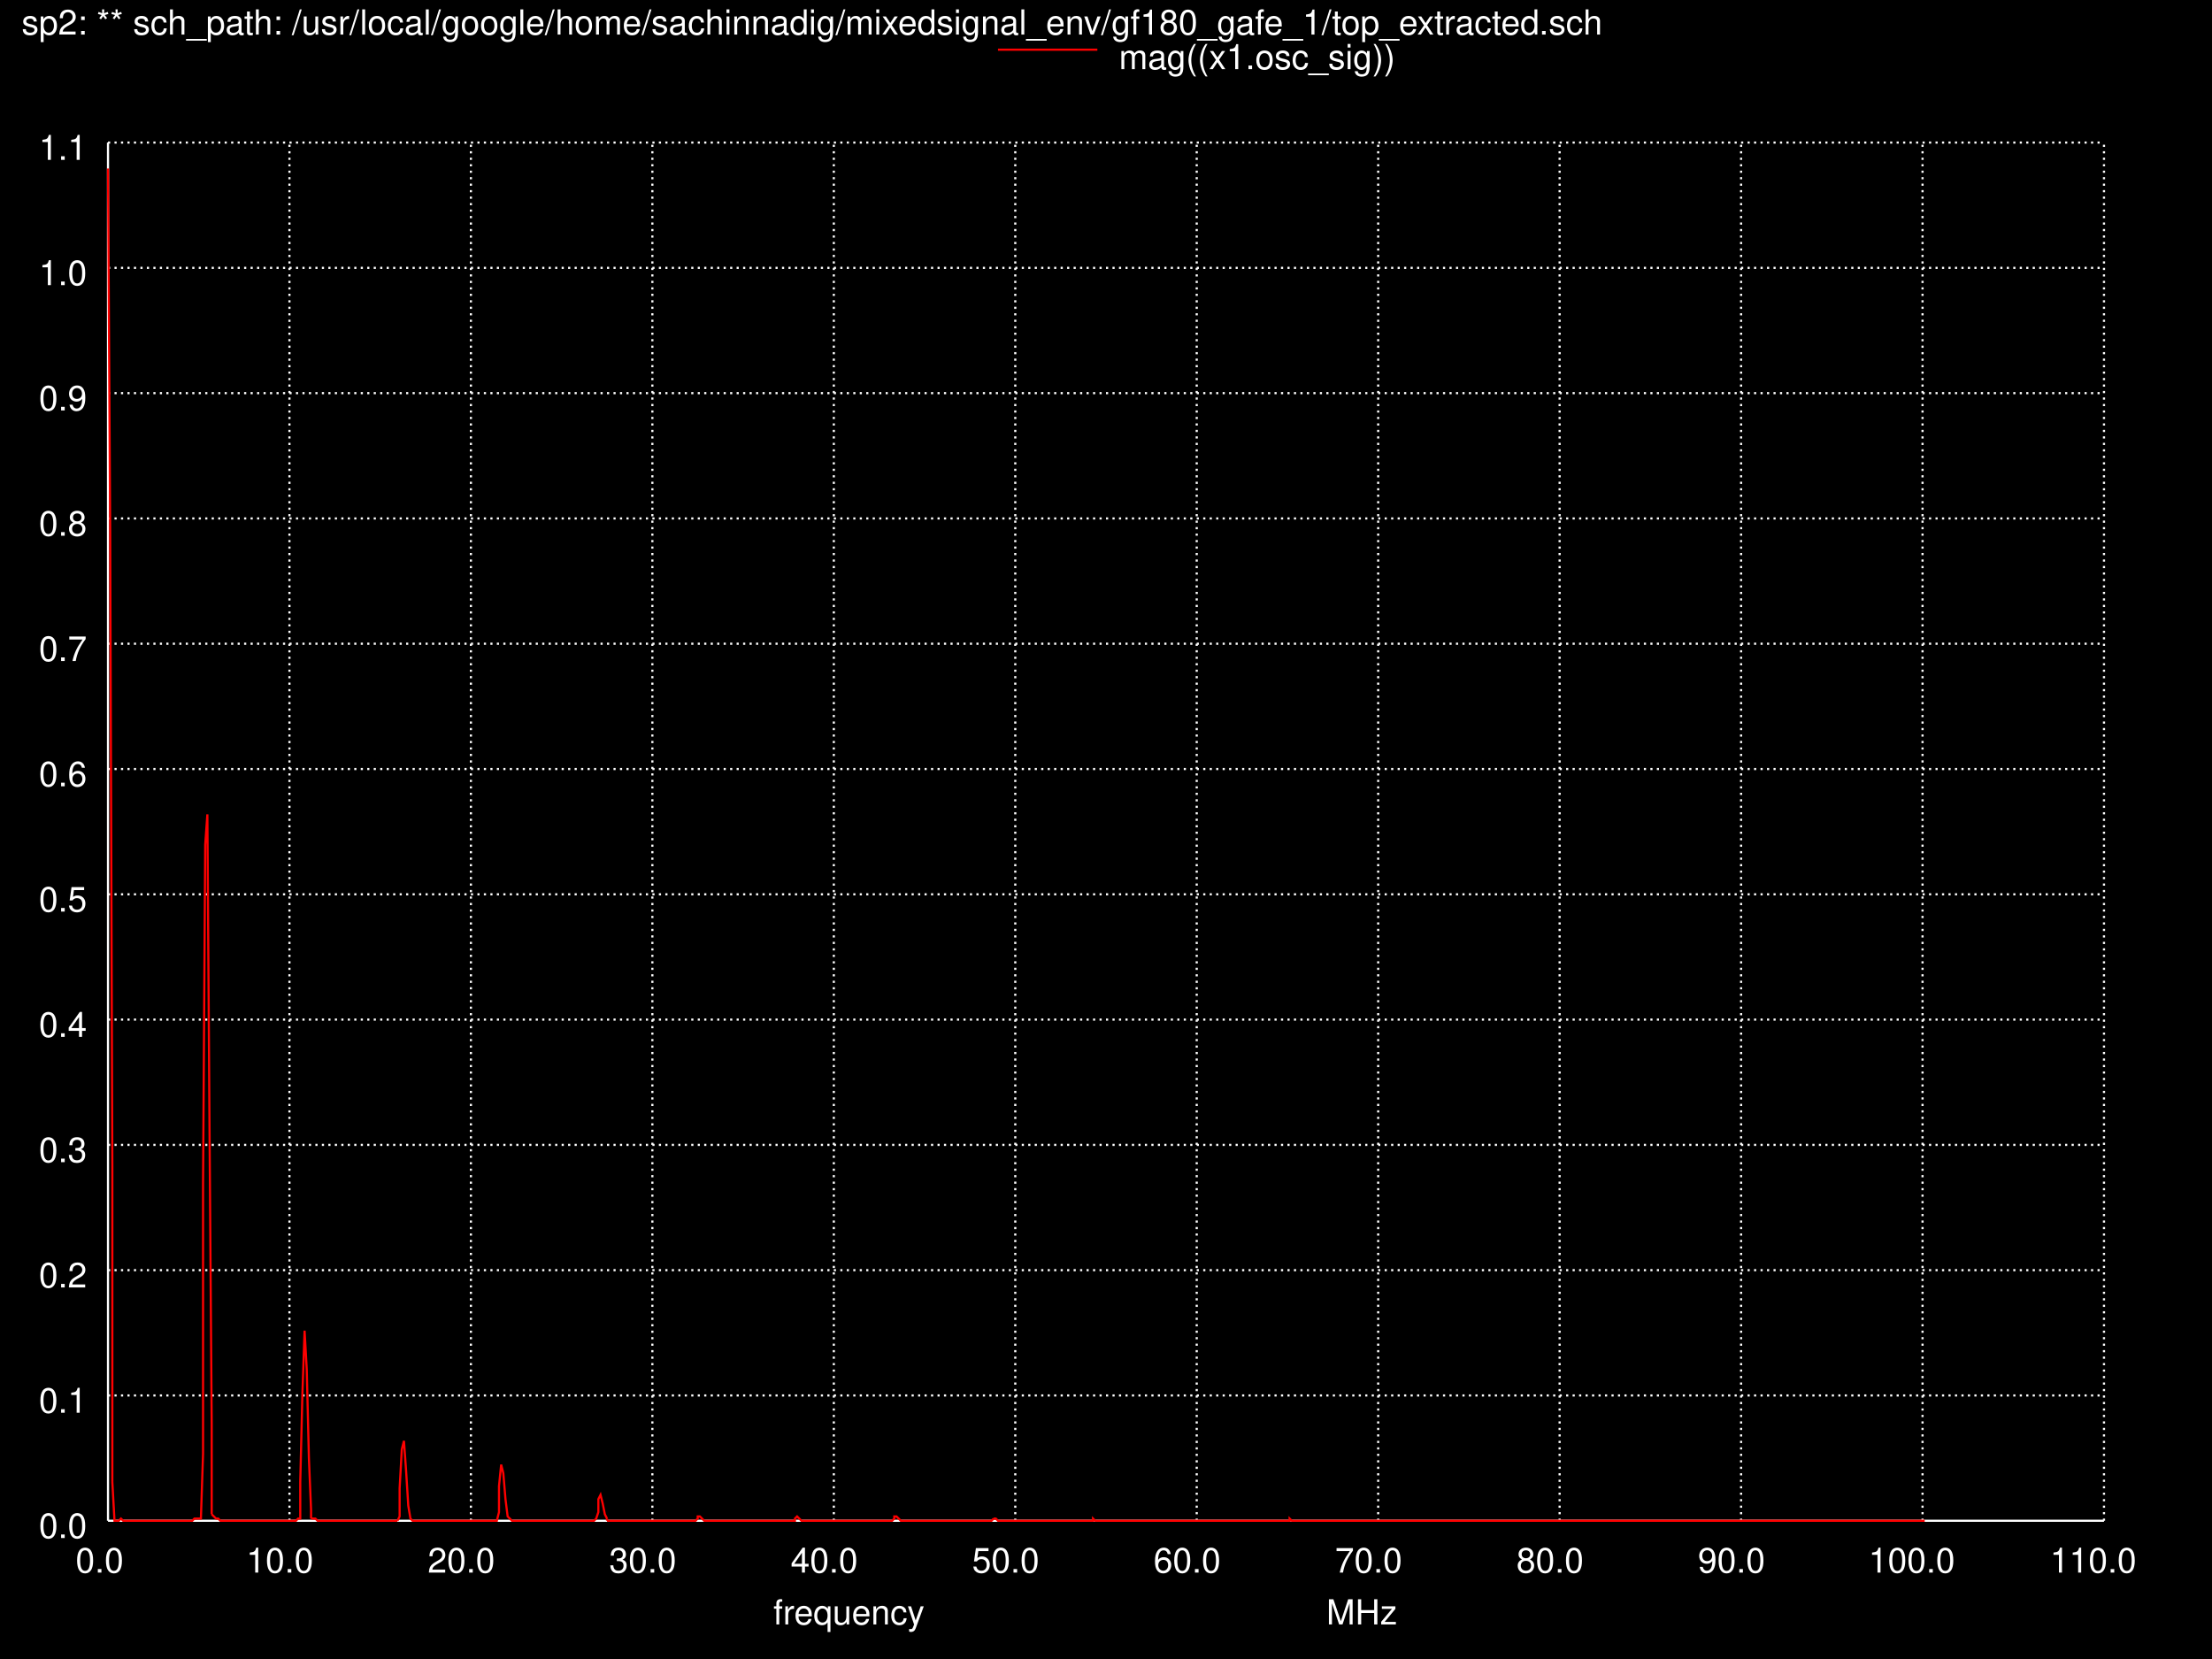
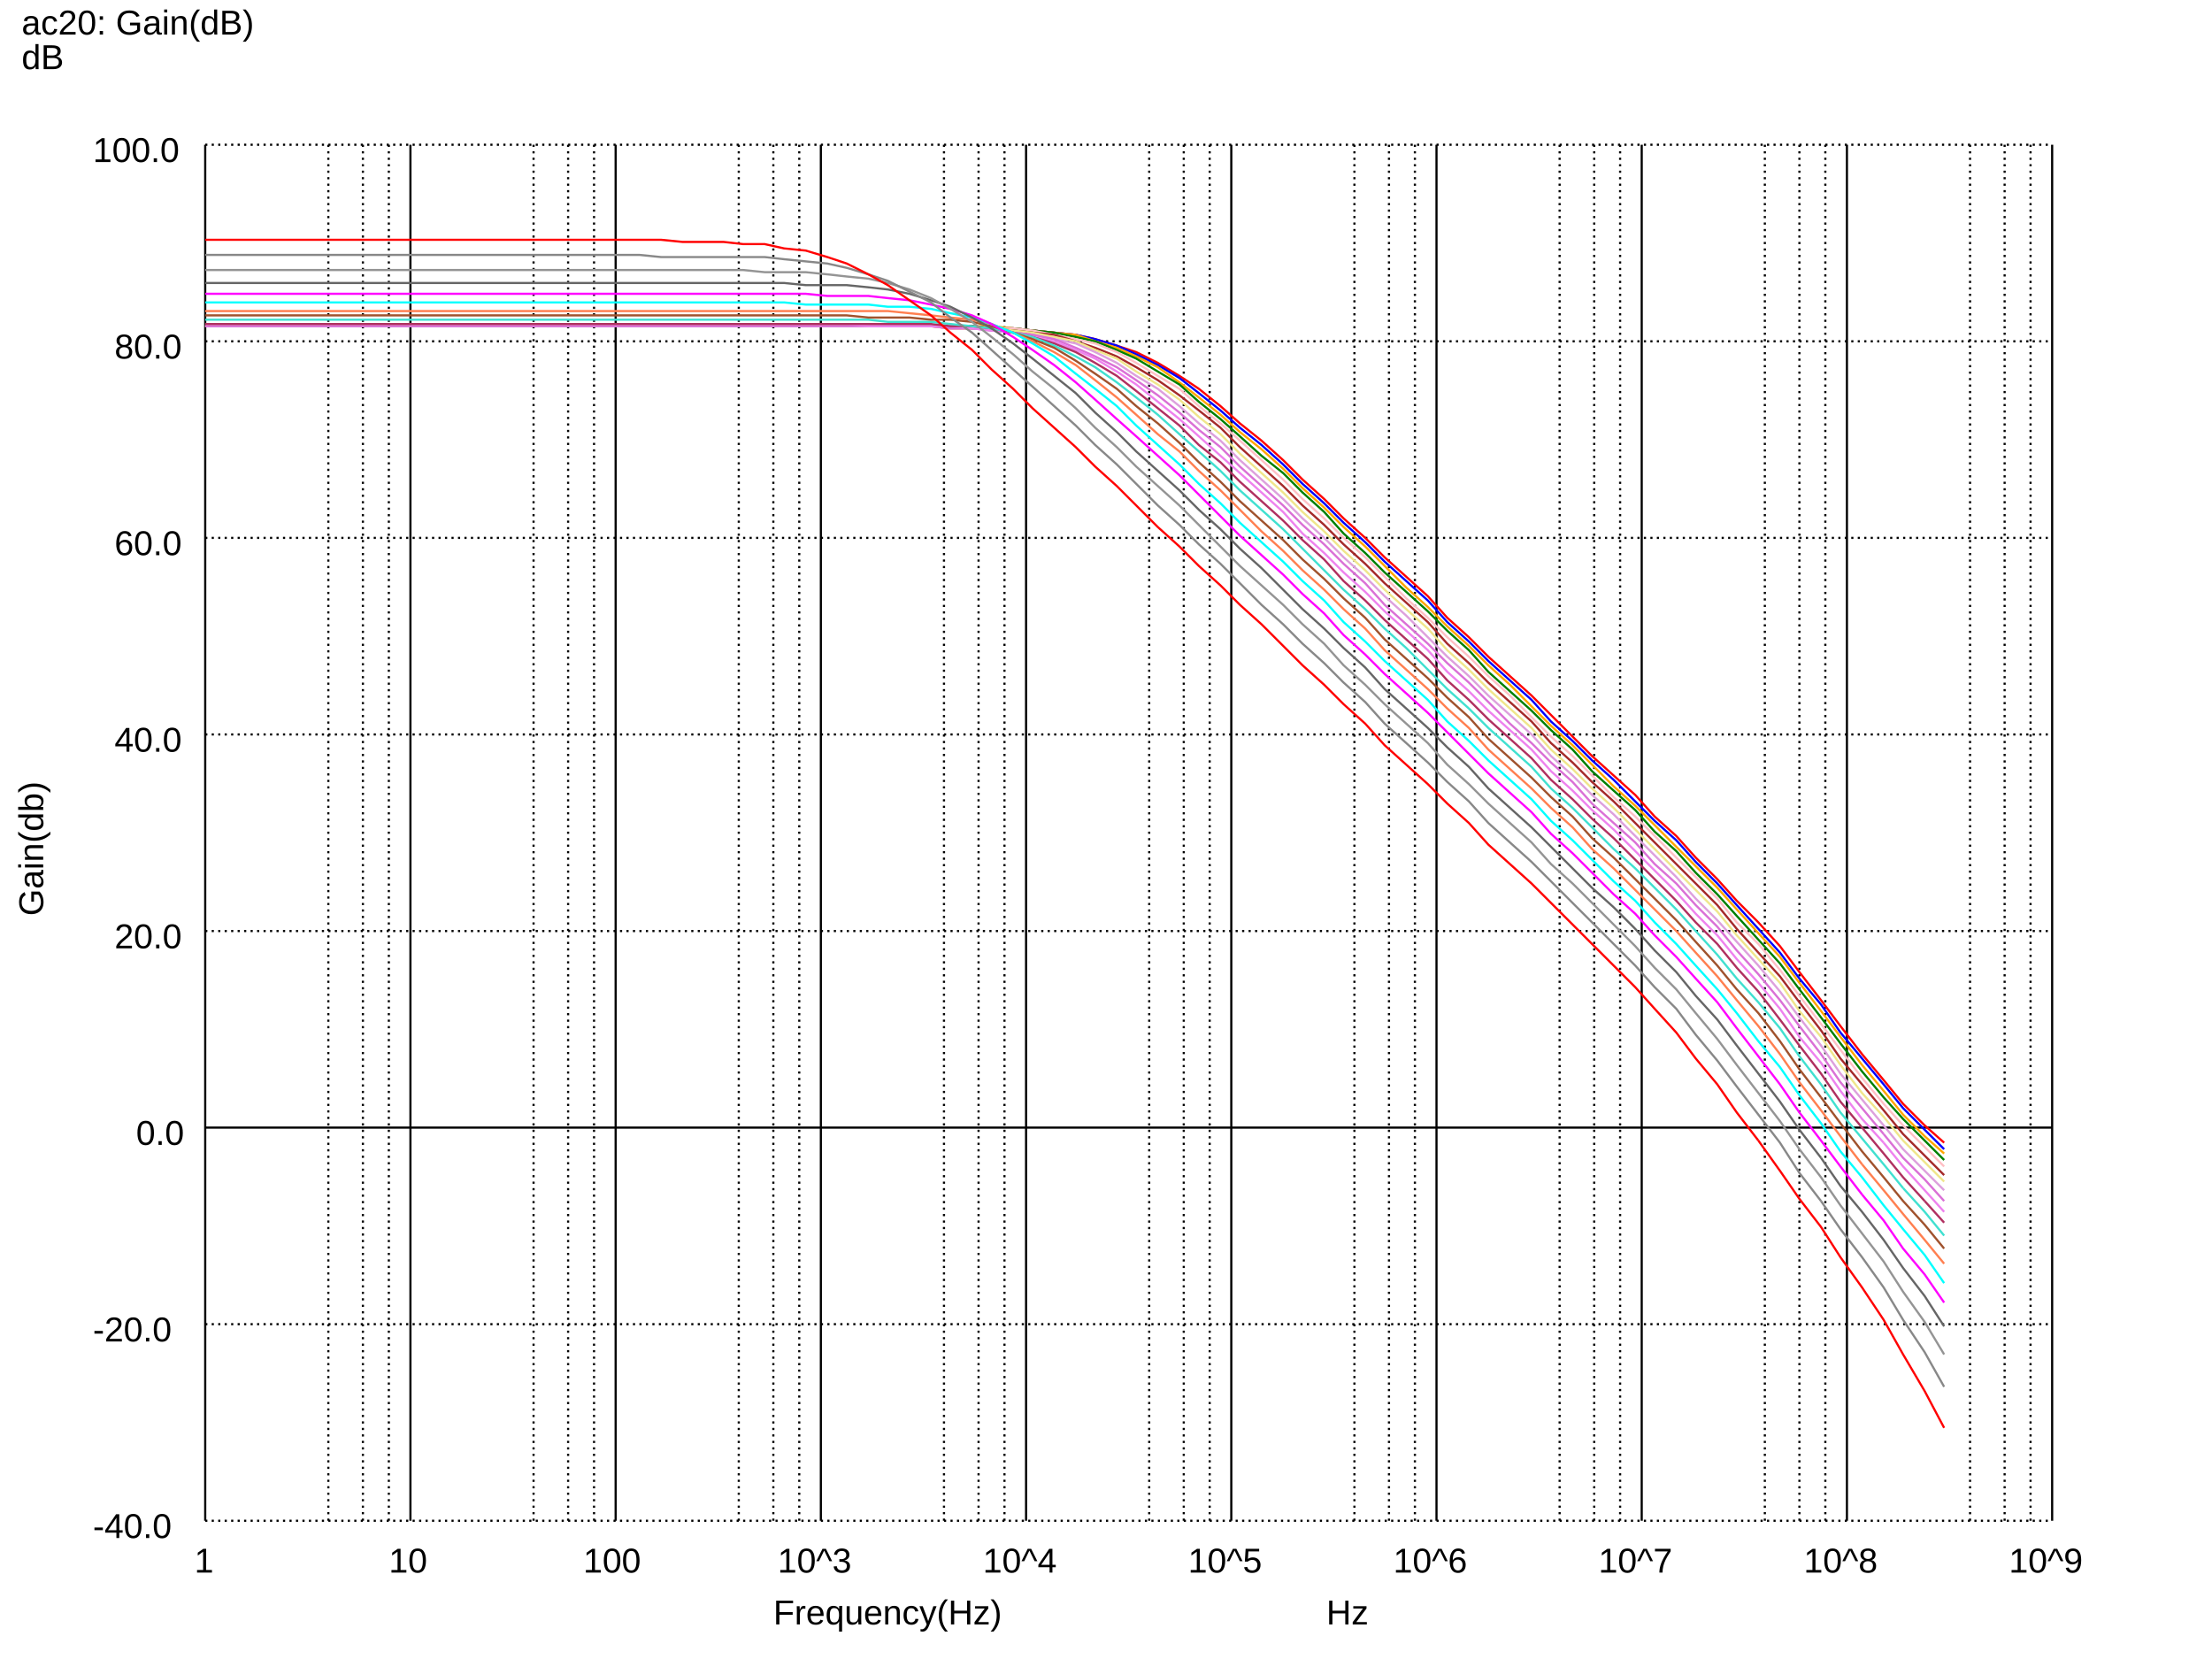
- <svg xmlns="http://www.w3.org/2000/svg" version="1.1" width="100%" height="100%" viewBox="0 0 1024 768" style="fill: none; font-family: Helvetica;  font: Helvetica; ">
-   <rect x="0" y="0" width="1024" height="768" fill="black" stroke="none" />
-   <text stroke="none" fill="white" font-size="16" x="358" y="752">
- frequency
+ <svg xmlns="http://www.w3.org/2000/svg" version="1.1" width="100%" height="100%" viewBox="0 0 1024 768" style="fill: none; font-family: Arial;  font: Arial; ">
+   <rect x="0" y="0" width="1024" height="768" fill="white" stroke="none" />
+   <text stroke="none" fill="black" font-size="16" x="358" y="752">
+ Frequency(Hz)
</text>
-   <text stroke="none" fill="white" font-size="16" x="10" y="16">
- sp2: ** sch_path: /usr/local/google/home/sachinnadig/mixedsignal_env/gf180_gafe_1/top_extracted.sch
+   <text transform="rotate(-90, 20, 424)" stroke="none" fill="black" font-size="16" x="20" y="424">
+ Gain(db)
</text>
-   <path stroke="white" d="M50 704l0 -638" />
-   <text stroke="none" fill="white" font-size="16" x="35" y="728">
+   <text stroke="none" fill="black" font-size="16" x="10" y="16">
+ ac20: Gain(dB)
+ </text>
+   <path stroke="black" d="M95 704l0 -637" />
+   <text stroke="none" fill="black" font-size="16" x="90" y="728">
+ 1
+ </text>
+   <path stroke="black" stroke-dasharray="1,2" d="M152 704l0 -637M168 704l0 -637M180 704l0 -637" />
+   <path stroke="black" d="M190 704l0 -637" />
+   <text stroke="none" fill="black" font-size="16" x="180" y="728">
+ 10
+ </text>
+   <path stroke="black" stroke-dasharray="1,2" d="M247 704l0 -637M263 704l0 -637M275 704l0 -637" />
+   <path stroke="black" d="M285 704l0 -637" />
+   <text stroke="none" fill="black" font-size="16" x="270" y="728">
+ 100
+ </text>
+   <path stroke="black" stroke-dasharray="1,2" d="M342 704l0 -637M358 704l0 -637M370 704l0 -637" />
+   <path stroke="black" d="M380 704l0 -637" />
+   <text stroke="none" fill="black" font-size="16" x="360" y="728">
+ 10^3
+ </text>
+   <path stroke="black" stroke-dasharray="1,2" d="M437 704l0 -637M453 704l0 -637M465 704l0 -637" />
+   <path stroke="black" d="M475 704l0 -637" />
+   <text stroke="none" fill="black" font-size="16" x="455" y="728">
+ 10^4
+ </text>
+   <path stroke="black" stroke-dasharray="1,2" d="M532 704l0 -637M548 704l0 -637M560 704l0 -637" />
+   <path stroke="black" d="M570 704l0 -637" />
+   <text stroke="none" fill="black" font-size="16" x="550" y="728">
+ 10^5
+ </text>
+   <path stroke="black" stroke-dasharray="1,2" d="M627 704l0 -637M643 704l0 -637M655 704l0 -637" />
+   <path stroke="black" d="M665 704l0 -637" />
+   <text stroke="none" fill="black" font-size="16" x="645" y="728">
+ 10^6
+ </text>
+   <path stroke="black" stroke-dasharray="1,2" d="M722 704l0 -637M738 704l0 -637M750 704l0 -637" />
+   <path stroke="black" d="M760 704l0 -637" />
+   <text stroke="none" fill="black" font-size="16" x="740" y="728">
+ 10^7
+ </text>
+   <path stroke="black" stroke-dasharray="1,2" d="M817 704l0 -637M833 704l0 -637M845 704l0 -637" />
+   <path stroke="black" d="M855 704l0 -637" />
+   <text stroke="none" fill="black" font-size="16" x="835" y="728">
+ 10^8
+ </text>
+   <path stroke="black" stroke-dasharray="1,2" d="M912 704l0 -637M928 704l0 -637M940 704l0 -637" />
+   <path stroke="black" d="M950 704l0 -637" />
+   <text stroke="none" fill="black" font-size="16" x="930" y="728">
+ 10^9
+ </text>
+   <text stroke="none" fill="black" font-size="16" x="614" y="752">
+ Hz
+ </text>
+   <path stroke="black" stroke-dasharray="1,2" d="M95 704l855 0" />
+   <text stroke="none" fill="black" font-size="16" x="43" y="712">
+ -40.0
+ </text>
+   <path stroke="black" stroke-dasharray="1,2" d="M95 613l855 0" />
+   <text stroke="none" fill="black" font-size="16" x="43" y="621">
+ -20.0
+ </text>
+   <path stroke="black" d="M95 522l855 0" />
+   <text stroke="none" fill="black" font-size="16" x="63" y="530">
0.0
</text>
-   <path stroke="white" stroke-dasharray="1,2" d="M134 704l0 -638" />
-   <text stroke="none" fill="white" font-size="16" x="114" y="728">
- 10.0
- </text>
-   <path stroke="white" stroke-dasharray="1,2" d="M218 704l0 -638" />
-   <text stroke="none" fill="white" font-size="16" x="198" y="728">
+   <path stroke="black" stroke-dasharray="1,2" d="M95 431l855 0" />
+   <text stroke="none" fill="black" font-size="16" x="53" y="439">
20.0
</text>
-   <path stroke="white" stroke-dasharray="1,2" d="M302 704l0 -638" />
-   <text stroke="none" fill="white" font-size="16" x="282" y="728">
- 30.0
- </text>
-   <path stroke="white" stroke-dasharray="1,2" d="M386 704l0 -638" />
-   <text stroke="none" fill="white" font-size="16" x="366" y="728">
+   <path stroke="black" stroke-dasharray="1,2" d="M95 340l855 0" />
+   <text stroke="none" fill="black" font-size="16" x="53" y="348">
40.0
</text>
-   <path stroke="white" stroke-dasharray="1,2" d="M470 704l0 -638" />
-   <text stroke="none" fill="white" font-size="16" x="450" y="728">
- 50.0
- </text>
-   <path stroke="white" stroke-dasharray="1,2" d="M554 704l0 -638" />
-   <text stroke="none" fill="white" font-size="16" x="534" y="728">
+   <path stroke="black" stroke-dasharray="1,2" d="M95 249l855 0" />
+   <text stroke="none" fill="black" font-size="16" x="53" y="257">
60.0
</text>
-   <path stroke="white" stroke-dasharray="1,2" d="M638 704l0 -638" />
-   <text stroke="none" fill="white" font-size="16" x="618" y="728">
- 70.0
- </text>
-   <path stroke="white" stroke-dasharray="1,2" d="M722 704l0 -638" />
-   <text stroke="none" fill="white" font-size="16" x="702" y="728">
+   <path stroke="black" stroke-dasharray="1,2" d="M95 158l855 0" />
+   <text stroke="none" fill="black" font-size="16" x="53" y="166">
80.0
</text>
-   <path stroke="white" stroke-dasharray="1,2" d="M806 704l0 -638" />
-   <text stroke="none" fill="white" font-size="16" x="786" y="728">
- 90.0
- </text>
-   <path stroke="white" stroke-dasharray="1,2" d="M890 704l0 -638" />
-   <text stroke="none" fill="white" font-size="16" x="865" y="728">
+   <path stroke="black" stroke-dasharray="1,2" d="M95 67l855 0" />
+   <text stroke="none" fill="black" font-size="16" x="43" y="75">
100.0
</text>
-   <path stroke="white" stroke-dasharray="1,2" d="M974 704l0 -638" />
-   <text stroke="none" fill="white" font-size="16" x="949" y="728">
- 110.0
+   <text stroke="none" fill="black" font-size="16" x="10" y="32">
+ dB
</text>
-   <text stroke="none" fill="white" font-size="16" x="614" y="752">
- MHz
- </text>
-   <path stroke="white" d="M50 704l924 0" />
-   <text stroke="none" fill="white" font-size="16" x="18" y="712">
- 0.0
- </text>
-   <path stroke="white" stroke-dasharray="1,2" d="M50 646l924 0" />
-   <text stroke="none" fill="white" font-size="16" x="18" y="654">
- 0.1
- </text>
-   <path stroke="white" stroke-dasharray="1,2" d="M50 588l924 0" />
-   <text stroke="none" fill="white" font-size="16" x="18" y="596">
- 0.2
- </text>
-   <path stroke="white" stroke-dasharray="1,2" d="M50 530l924 0" />
-   <text stroke="none" fill="white" font-size="16" x="18" y="538">
- 0.3
- </text>
-   <path stroke="white" stroke-dasharray="1,2" d="M50 472l924 0" />
-   <text stroke="none" fill="white" font-size="16" x="18" y="480">
- 0.4
- </text>
-   <path stroke="white" stroke-dasharray="1,2" d="M50 414l924 0" />
-   <text stroke="none" fill="white" font-size="16" x="18" y="422">
- 0.5
- </text>
-   <path stroke="white" stroke-dasharray="1,2" d="M50 356l924 0" />
-   <text stroke="none" fill="white" font-size="16" x="18" y="364">
- 0.6
- </text>
-   <path stroke="white" stroke-dasharray="1,2" d="M50 298l924 0" />
-   <text stroke="none" fill="white" font-size="16" x="18" y="306">
- 0.7
- </text>
-   <path stroke="white" stroke-dasharray="1,2" d="M50 240l924 0" />
-   <text stroke="none" fill="white" font-size="16" x="18" y="248">
- 0.8
- </text>
-   <path stroke="white" stroke-dasharray="1,2" d="M50 182l924 0" />
-   <text stroke="none" fill="white" font-size="16" x="18" y="190">
- 0.9
- </text>
-   <path stroke="white" stroke-dasharray="1,2" d="M50 124l924 0" />
-   <text stroke="none" fill="white" font-size="16" x="18" y="132">
- 1.0
- </text>
-   <path stroke="white" stroke-dasharray="1,2" d="M50 66l924 0" />
-   <text stroke="none" fill="white" font-size="16" x="18" y="74">
- 1.1
- </text>
-   <text stroke="none" fill="white" font-size="16" x="10" y="32">
-      
- </text>
-   <path stroke="red" d="M462 23l46 0" />
-   <text stroke="none" fill="white" font-size="16" x="518" y="32">
- mag((x1.osc_sig))
- </text>
-   <path stroke="red" d="M50 78l1 168 1 294M52 686l0 -146M52 686l1 18 2 0 1 -1 1 1 32 0 1 -1 3 0 1 -30 0 -125 1 -157 1 -14 1 146 1 136M98 701l0 -42M98 701l2 2 1 0 1 1 35 0 1 -1 1 0 0 -17 1 -41 1 -29 1 18 1 41 1 24M144 703l0 -4M144 703l2 0 1 1 37 0" />
-   <path stroke="red" d="M184 704l1 -2 0 -13 1 -18 1 -4 1 14 1 16 1 6 1 1 39 0 1 -4 0 -12 1 -10 1 4 1 12 1 8 2 2 38 0 1 -1 1 -3 0 -6 1 -2 1 4 1 5 1 2M281 704l0 -1M281 704l41 0 1 -1 0 -1 1 0 2 2 42 0 0 -1 1 -1 2 2 42 0 1 -1 0 -1 1 0 2 2 42 0 1 -1" />
-   <path stroke="red" d="M460 703l1 0 1 1 44 0 0 -1 1 1 90 0 0 -1 1 1 293 0" />
+   <path stroke="red" d="M95 151l336 0 9 1 29 0 9 1 20 2 9 2 10 3 9 3 10 5 10 6 9 6 10 8 9 8 10 8 10 9 9 9 10 9 9 9 10 9 9 9 20 18 9 10 10 9 9 9 20 18 28 28 20 18 9 10 10 9 9 10 10 10 9 10 10 10 10 11 9 12 10 13 9 12 10 13 10 12 9 11 10 10 9 8" />
+   <path stroke="blue" d="M95 151l355 0 9 1 10 0 9 1 20 2 9 2 10 3 9 4 10 5 10 6 9 7 10 8 9 8 10 8 10 9 9 9 10 9 9 9 10 9 9 9 20 18 9 10 10 9 9 9 20 18 9 10 10 9 9 9 10 9 19 19 10 9 9 10 10 10 9 10 20 22 9 12 10 12 9 13 20 24 9 11 19 19" />
+   <path stroke="#FFA500" d="M95 151l364 0 10 1 9 1 20 2 9 3 10 3 9 4 10 5 10 7 9 7 10 8 9 8 10 8 10 9 9 9 10 9 9 9 10 9 19 19 10 9 9 9 10 9 9 9 10 9 19 19 10 9 19 19 10 9 38 38 9 10 20 22 9 12 10 13 9 12 10 13 10 12 9 11 10 10 9 8" />
+   <path stroke="green" d="M95 151l355 0 9 1 10 0 9 1 10 1 10 2 9 2 10 4 9 4 20 12 9 8 10 8 9 8 10 9 10 8 9 9 10 9 9 10 10 9 9 9 20 18 9 9 10 9 9 10 20 18 9 9 10 9 9 10 20 18 9 10 10 9 9 10 10 10 9 10 20 22 9 12 10 13 9 12 10 13 10 12 9 10 19 19" />
+   <path stroke="#FFC0C5" d="M95 151l345 0 10 1 19 0 9 1 20 4 9 2 10 4 9 5 20 12 9 8 10 8 9 8 20 18 9 9 10 9 9 9 10 9 19 19 10 9 9 9 10 9 9 9 10 9 19 19 10 9 19 19 10 9 38 38 9 11 10 10 10 12 9 12 10 13 9 12 10 13 10 12 9 10 19 19" />
+   <path stroke="#A52A2A" d="M95 151l345 0 10 1 9 0 10 1 9 1 10 1 10 3 9 3 10 4 9 5 10 6 10 7 9 7 10 8 9 9 20 18 9 9 10 9 9 9 10 9 9 9 20 18 9 10 10 9 9 9 20 18 9 10 10 9 9 9 10 9 48 48 9 11 20 22 9 12 10 13 9 13 20 24 9 11 19 19" />
+   <path stroke="#F0E68C" d="M95 151l336 0 9 1 19 0 10 1 9 1 20 4 9 4 10 4 9 6 10 6 10 7 9 8 10 8 9 9 20 18 9 9 10 9 9 9 10 9 9 9 20 18 9 10 10 9 9 9 20 18 9 10 10 9 9 9 10 9 48 48 9 11 20 22 9 13 10 12 9 13 10 13 10 11 9 11 19 19" />
+   <path stroke="#DDA0DD" d="M95 151l336 0 9 1 10 0 9 1 10 1 9 1 20 4 9 4 10 5 9 6 10 6 10 8 9 8 10 8 9 9 20 18 9 9 10 9 9 9 10 9 9 9 10 9 19 19 10 9 9 9 20 18 9 10 10 9 9 9 10 9 29 29 9 10 10 10 9 10 10 11 10 12 9 12 10 13 9 13 20 24 9 11 19 19" />
+   <path stroke="#DA70D6" d="M95 151l336 0 9 1 10 0 9 1 10 1 9 1 10 2 10 4 9 4 10 5 9 6 10 7 10 8 9 8 10 8 9 9 20 18 9 9 10 9 9 9 10 9 9 10 20 18 9 9 10 9 19 19 10 9 9 9 10 9 9 10 20 18 9 10 10 9 9 10 10 10 9 11 10 11 10 12 9 12 10 13 9 13 20 24" />
+   <path stroke="#DA70D6" d="M872 525l9 11 10 10 9 10" />
+   <path stroke="#EE82EE" d="M95 150l297 0 10 1 38 0 10 1 9 1 10 1 9 2 10 2 10 4 9 4 10 6 9 6 20 16 9 8 10 9 9 8 20 18 9 10 10 9 9 9 10 9 9 9 20 18 9 10 10 9 9 9 20 18 9 10 10 9 9 9 10 9 29 29 9 10 10 10 9 11 10 11 10 12 9 13 10 12 9 13 10 13 10 11" />
+   <path stroke="#EE82EE" d="M872 529l9 11 10 11 9 10" />
+   <path stroke="#B03060" d="M95 150l336 0 9 1 10 0 9 1 10 2 9 2 10 3 10 4 9 5 10 6 9 7 20 16 9 9 10 8 9 9 20 18 9 9 10 9 9 10 10 9 9 9 20 18 9 10 10 9 9 9 20 18 9 10 10 9 9 9 10 9 29 29 9 10 10 10 9 11 10 11 10 13 9 12 10 13 9 13 20 24 9 11 10 11" />
+   <path stroke="#B03060" d="M891 556l9 10" />
+   <path stroke="#40E0D0" d="M95 148l307 0 9 1 20 0 9 1 10 1 9 1 10 2 9 2 10 4 10 5 9 5 10 7 9 7 10 8 10 9 9 8 10 9 9 9 20 18 28 28 10 9 9 9 10 9 19 19 10 9 9 9 20 18 9 10 10 9 19 19 10 9 19 19 9 10 10 11 9 11 10 11 10 12 9 13 10 13 9 13 20 24 9 11" />
+   <path stroke="#40E0D0" d="M881 550l10 11 9 11" />
+   <path stroke="#A0522D" d="M95 146l297 0 10 1 19 0 10 1 9 0 10 1 9 2 10 3 9 3 10 4 10 6 9 6 10 7 9 8 10 8 10 9 9 9 10 9 9 9 20 18 9 9 10 9 9 9 10 9 9 10 20 18 9 9 10 9 9 10 20 18 9 9 10 9 9 10 10 9 29 29 9 10 10 11 9 11 10 11 10 13 9 13 10 13" />
+   <path stroke="#A0522D" d="M843 508l9 12 10 13 10 12 9 11 10 11 9 11" />
+   <path stroke="#FF7F50" d="M95 144l316 0 20 2 9 1 10 1 9 2 10 4 9 4 10 5 10 6 9 7 10 8 9 8 10 9 10 8 9 9 10 9 19 19 10 9 9 9 10 9 9 9 10 9 9 10 20 18 9 9 10 9 9 10 20 18 9 9 10 9 9 10 10 9 29 29 9 10 10 11 9 11 10 12 10 13 9 13 10 13 9 12 10 13" />
+   <path stroke="#FF7F50" d="M862 539l10 12 9 11 10 12 9 11" />
+   <path stroke="cyan" d="M95 140l268 0 10 1 29 0 9 1 10 0 10 1 9 2 10 2 9 3 10 4 9 5 10 6 10 8 9 7 10 8 9 9 20 18 9 9 10 9 9 9 20 18 9 9 10 9 9 10 10 9 9 9 20 18 9 10 10 9 9 9 20 18 9 10 10 9 19 19 10 9 9 10 10 10 9 10 10 11 9 11 10 13 10 12 9 13" />
+   <path stroke="cyan" d="M833 507l10 13 9 13 10 12 10 13 9 11 10 12 9 13" />
+   <path stroke="magenta" d="M95 136l278 0 10 1 19 0 9 1 10 1 10 2 9 2 10 3 9 4 10 6 9 6 10 7 10 8 9 8 10 9 9 8 20 18 28 28 20 18 9 9 10 9 9 10 10 9 9 9 20 18 28 28 20 18 9 10 10 9 19 19 10 9 9 10 10 10 9 10 10 11 9 12 20 26 9 13 10 13 9 12 10 13" />
+   <path stroke="magenta" d="M862 553l10 12 9 13 10 12 9 13" />
+   <path stroke="#666" d="M95 131l268 0 10 1 19 0 10 1 9 1 10 2 10 3 9 3 10 5 9 5 10 7 9 7 20 16 9 9 10 9 9 9 20 18 9 9 10 9 9 9 10 9 19 19 10 9 9 9 10 9 9 10 20 18 9 9 10 9 9 10 20 18 28 28 10 9 10 10 9 10 10 10 9 11 10 11 9 12 20 26 9 13 10 13" />
+   <path stroke="#666" d="M843 536l9 13 10 12 10 13 9 13 10 13 9 14" />
+   <path stroke="#949494" d="M95 125l249 0 10 1 19 0 10 1 9 1 10 1 9 2 10 3 10 4 9 5 10 6 9 7 10 8 9 8 10 8 10 9 9 9 10 9 9 9 20 18 28 28 20 18 9 9 10 9 9 10 10 9 9 9 20 18 9 10 10 9 9 9 20 18 9 10 10 9 29 29 9 10 10 10 9 11 10 12 9 12 20 26 9 13" />
+   <path stroke="#949494" d="M833 532l10 13 9 13 20 26 9 14 10 14 9 15" />
+   <path stroke="#888" d="M95 118l201 0 10 1 48 0 9 1 20 2 9 2 10 3 9 3 20 10 9 7 10 7 9 8 10 9 9 8 20 18 9 9 10 9 19 19 10 9 9 9 10 9 19 19 10 9 9 9 10 9 9 9 10 9 9 10 20 18 9 9 10 9 9 10 20 18 48 48 9 10 10 10 9 12 10 12 9 12 20 26 9 14 10 13" />
+   <path stroke="#888" d="M843 556l9 13 10 13 10 14 9 15 10 15 9 16" />
+   <path stroke="red" d="M95 111l211 0 10 1 19 0 9 1 10 0 9 2 10 1 10 3 9 3 10 5 9 5 20 14 9 8 10 8 9 9 10 9 9 9 20 18 9 9 10 9 19 19 10 9 9 9 10 9 9 9 10 9 19 19 10 9 9 9 10 9 9 10 20 18 9 9 10 9 9 10 20 18 48 48 9 10 10 11 9 12 10 12 9 13 10 13" />
+   <path stroke="red" d="M814 528l10 14 9 13 10 13 9 14 10 14 10 15 9 16 10 17 9 17" />
</svg>
